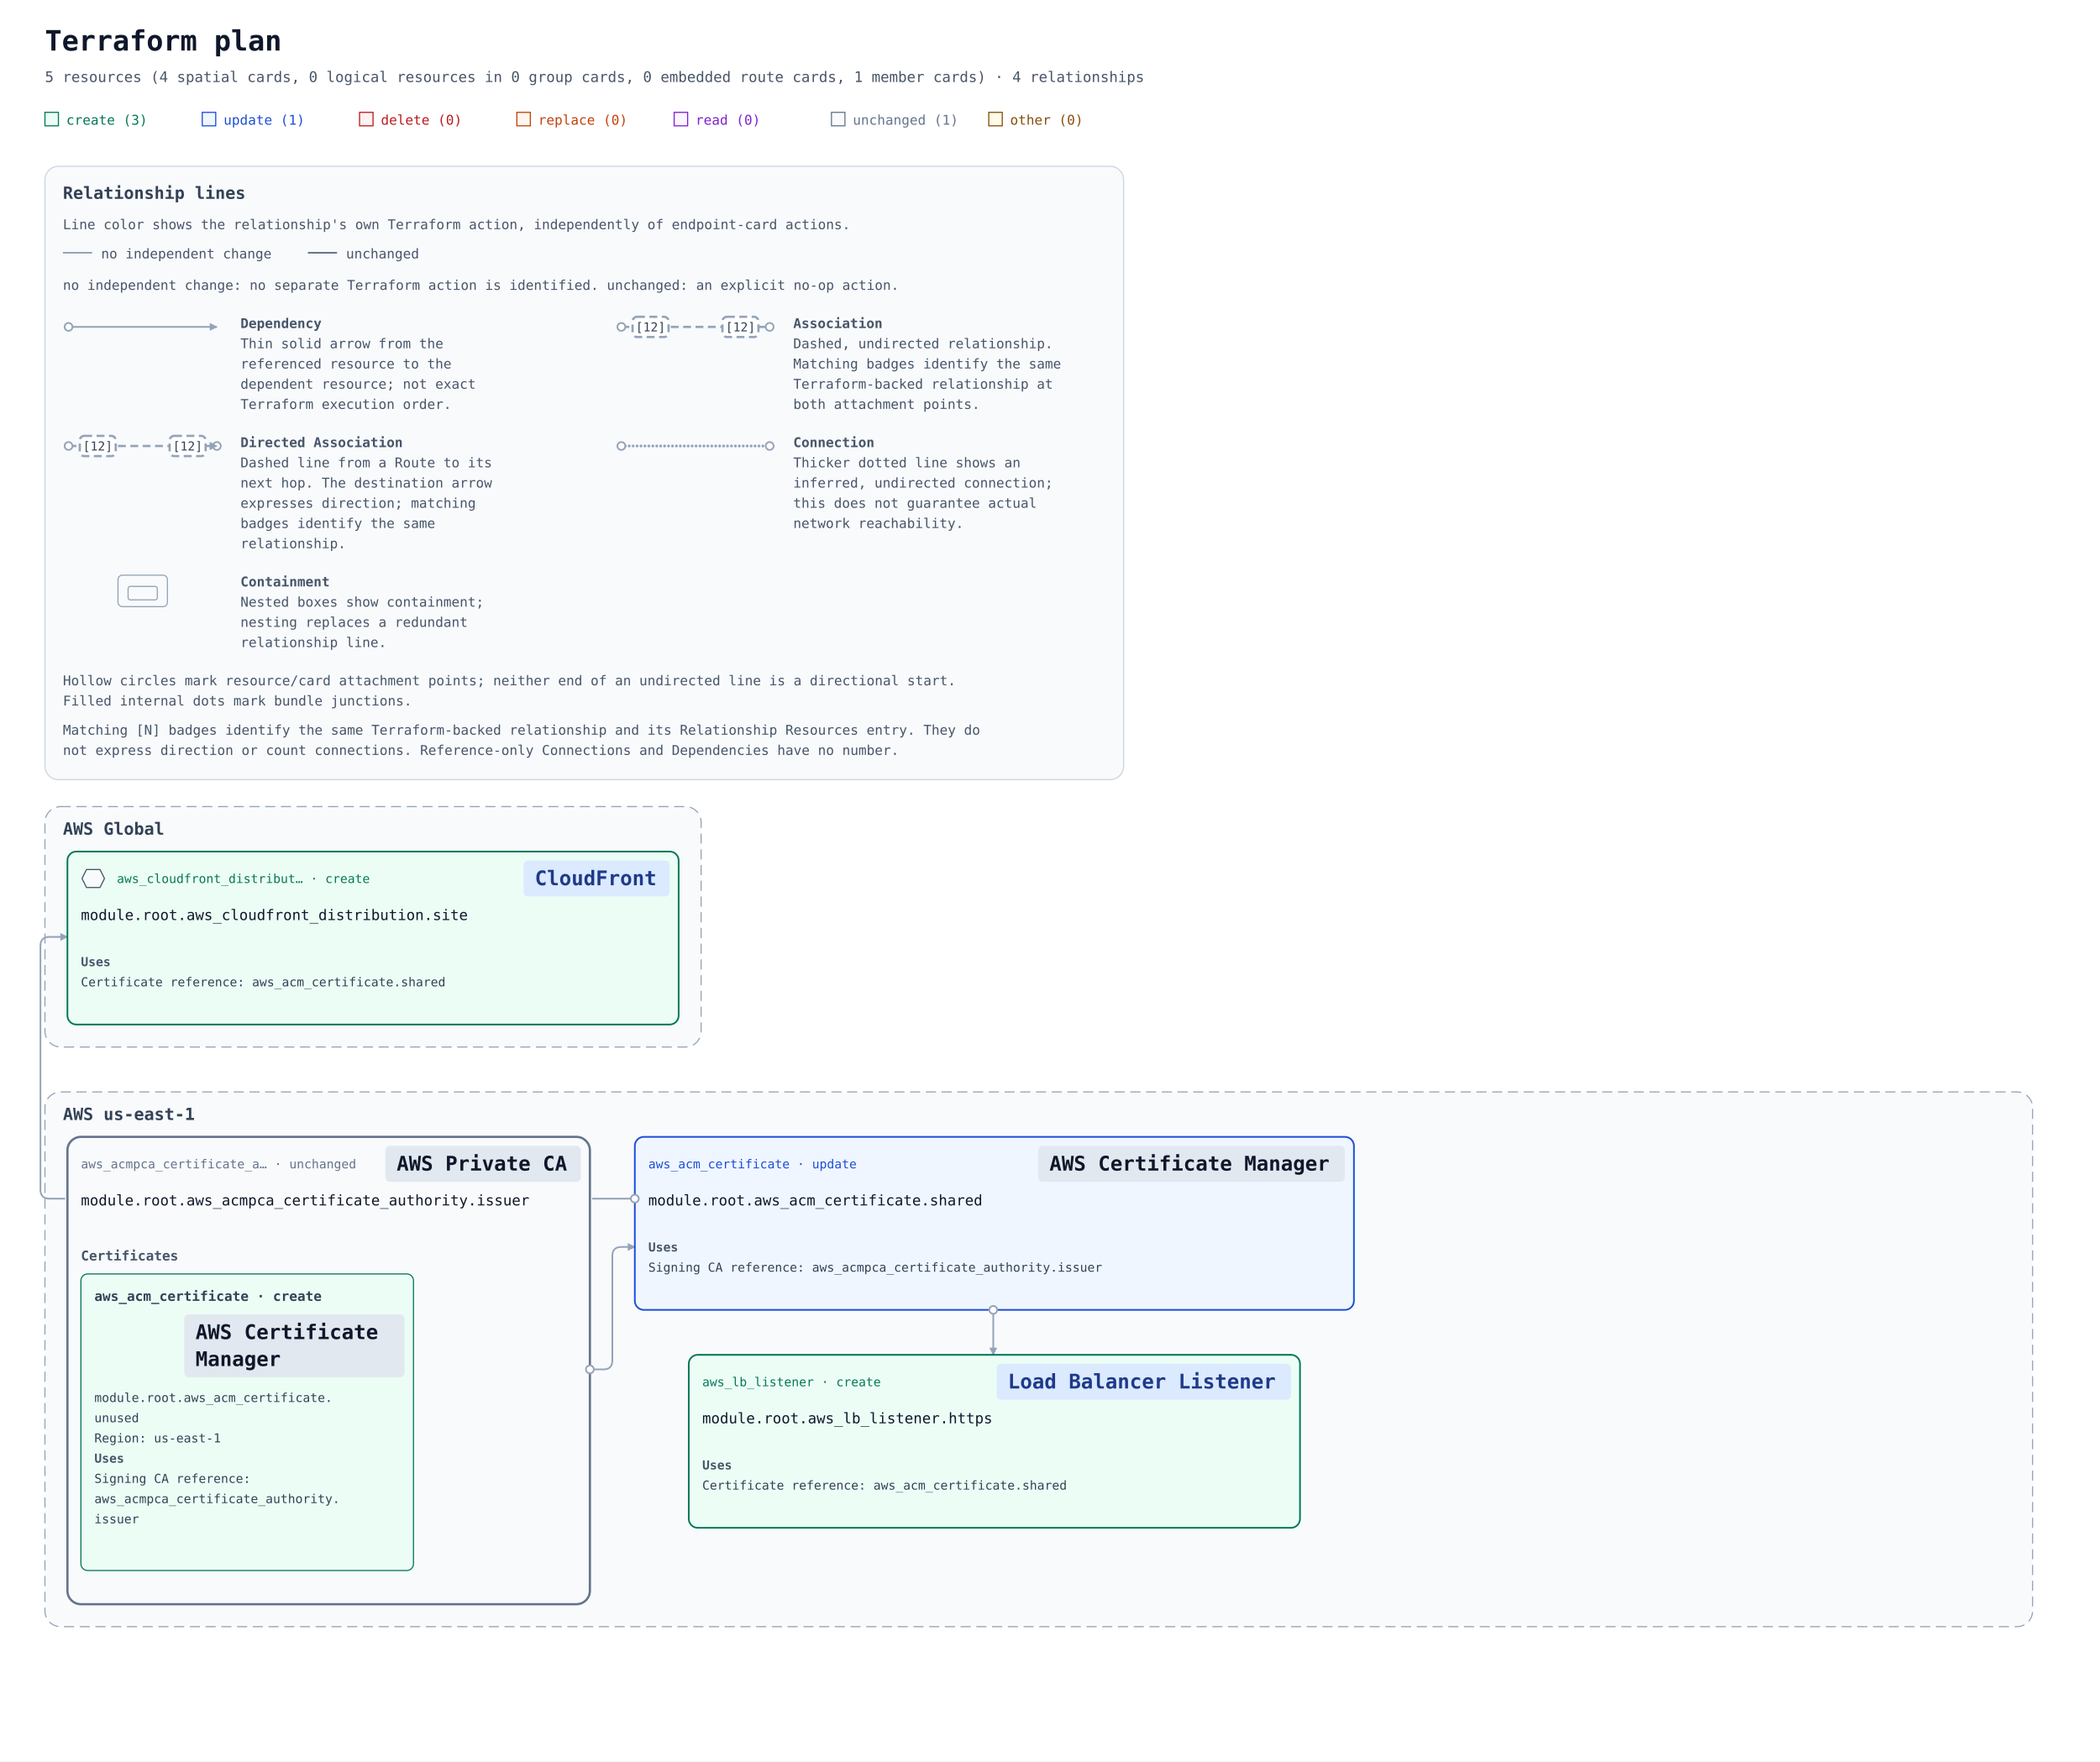
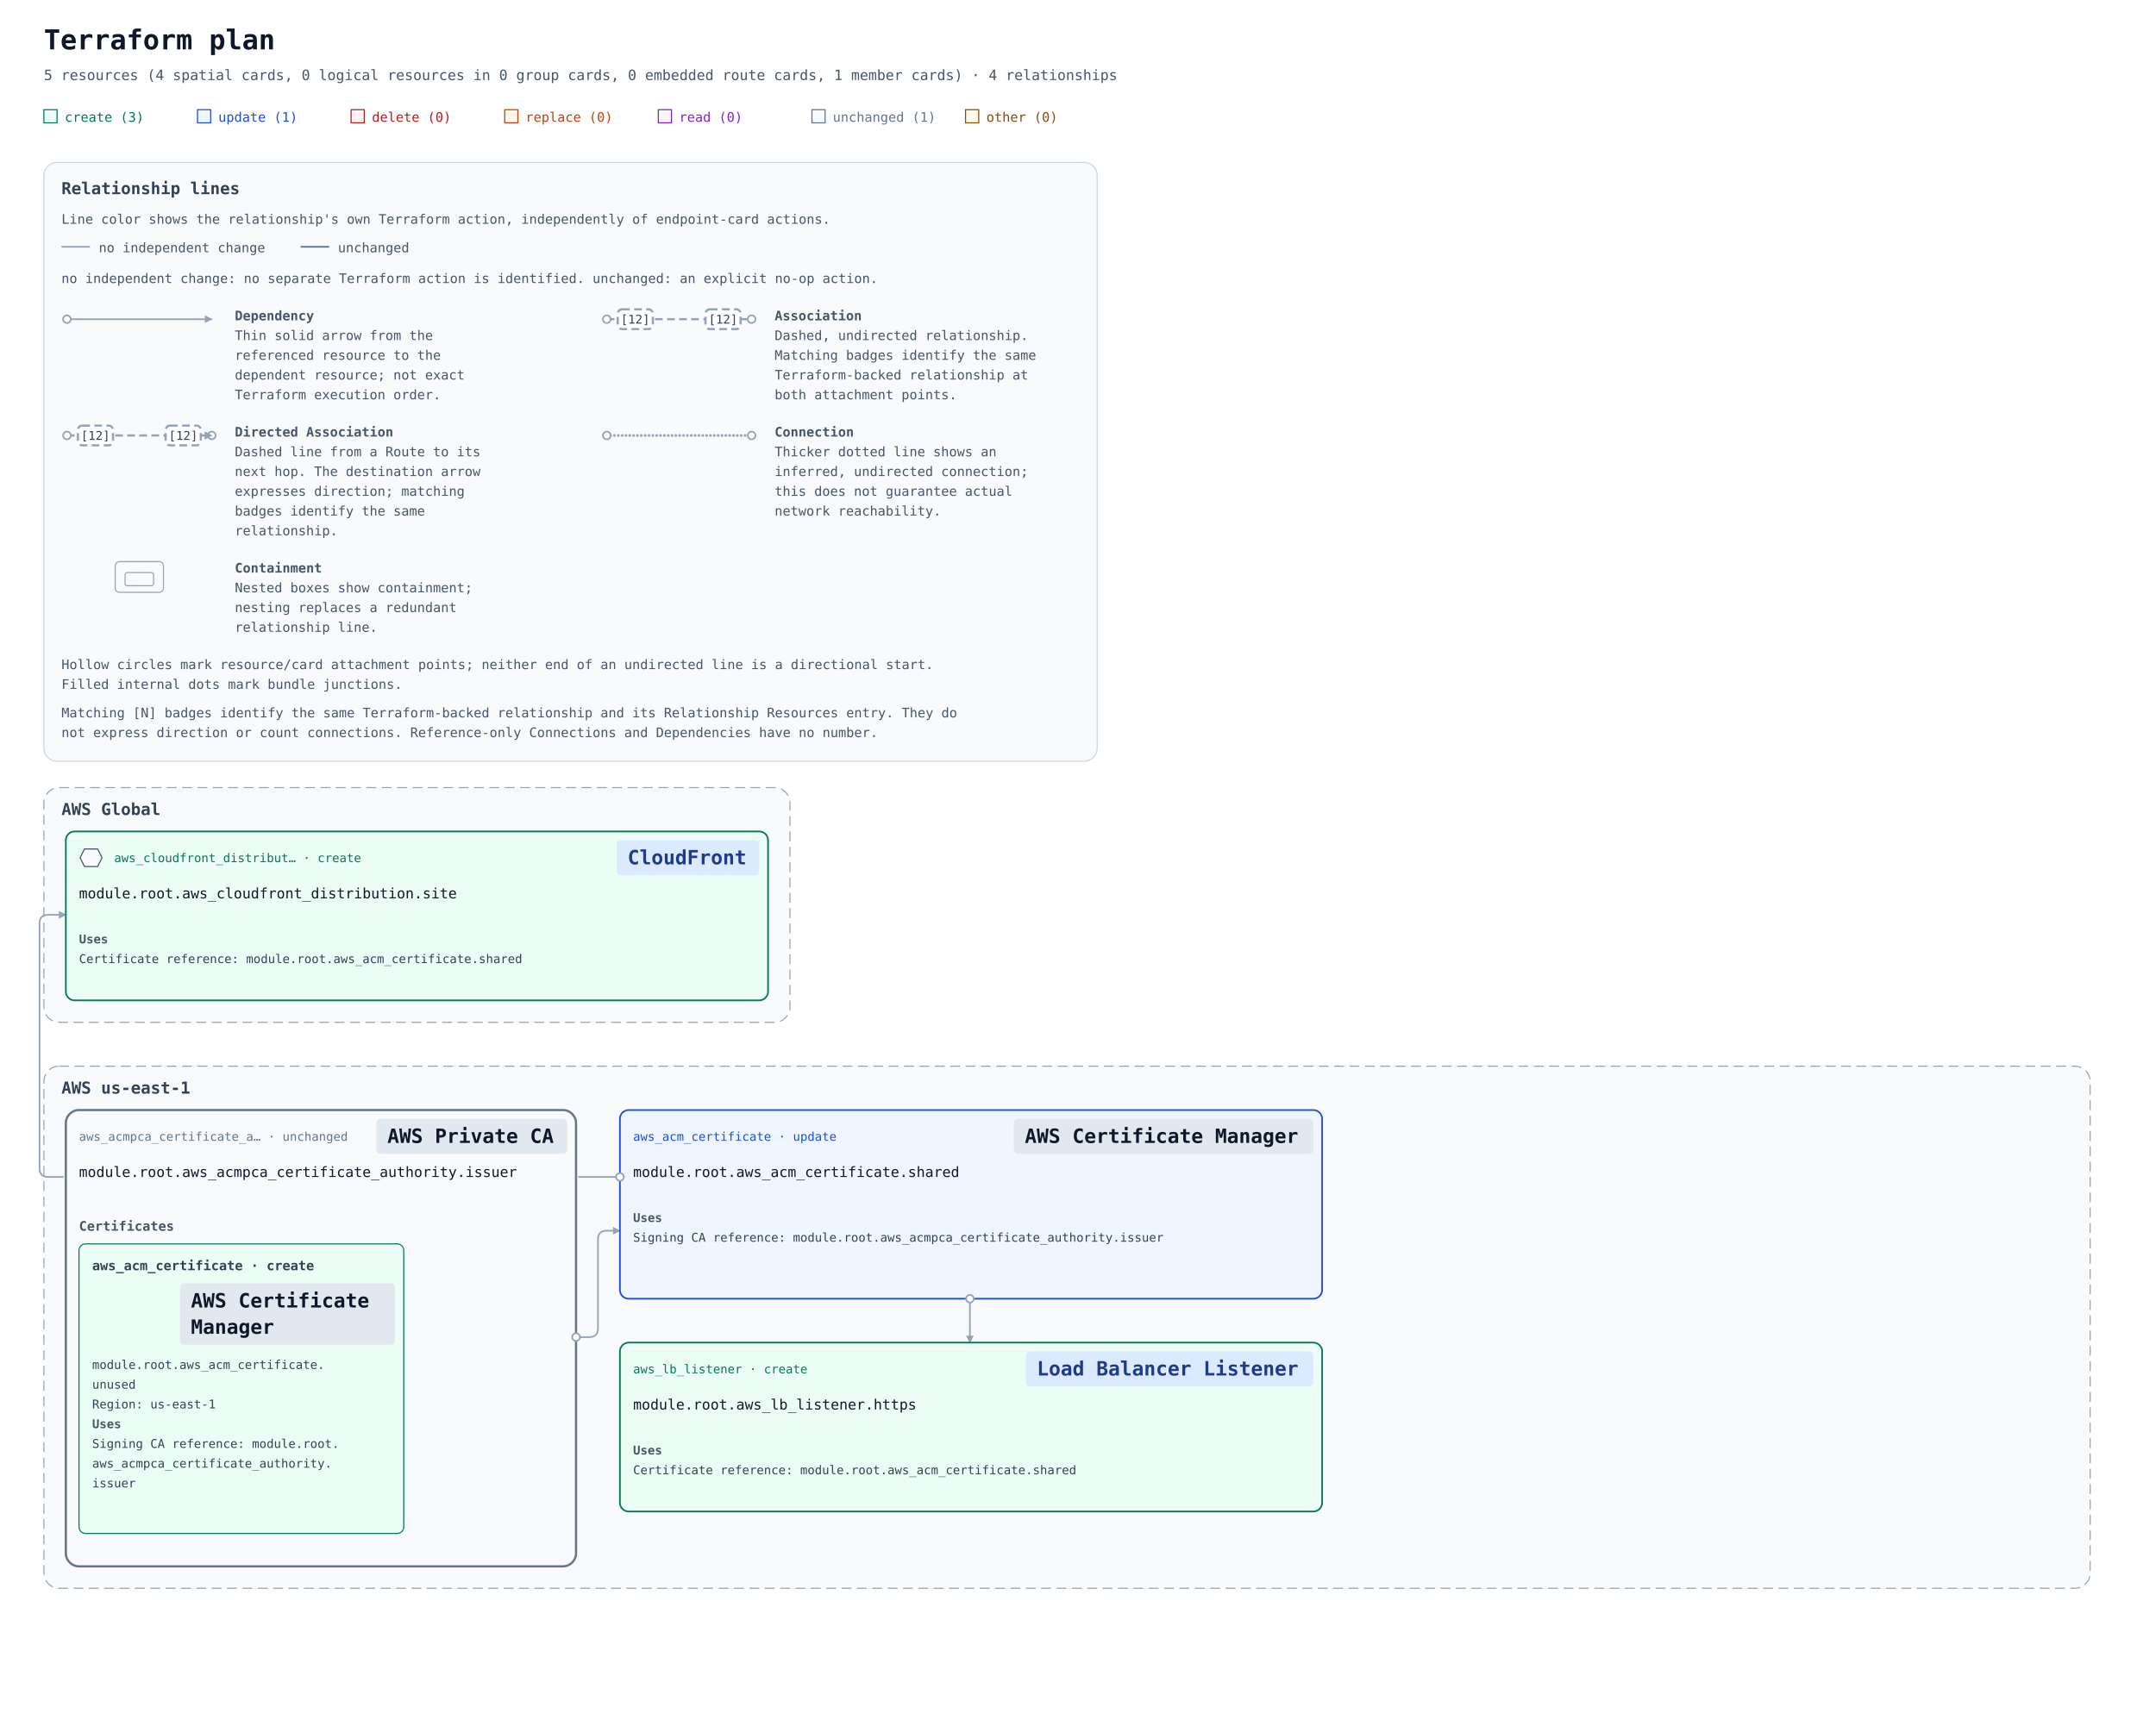
- <svg xmlns="http://www.w3.org/2000/svg" width="1869" height="1568" viewBox="0 0 1869 1568" role="img" aria-labelledby="title description">
+ <svg xmlns="http://www.w3.org/2000/svg" width="1965" height="1568" viewBox="0 0 1965 1568" role="img" aria-labelledby="title description">
  <defs>
    <marker id="arrow" viewBox="0 0 10 10" refX="9" refY="5" markerWidth="7" markerHeight="7" markerUnits="userSpaceOnUse" orient="auto-start-reverse">
      <path d="M 0 0 L 10 5 L 0 10 z" fill="#94a3b8" />
    </marker>
-     <mask id="container-occlusion-0" maskUnits="userSpaceOnUse" maskContentUnits="userSpaceOnUse" x="0" y="0" width="1869" height="1010" style="mask-type:luminance">
-       <rect width="1869" height="1010" fill="white" />
+     <mask id="container-occlusion-0" maskUnits="userSpaceOnUse" maskContentUnits="userSpaceOnUse" x="0" y="0" width="1965" height="1010" style="mask-type:luminance">
+       <rect width="1965" height="1010" fill="white" />
      <rect data-occluder="resource-6177735f61636d7063615f63657274696669636174655f617574686f726974792e697373756572-current" x="58" y="452" width="469" height="420" rx="14" fill="black" />
    </mask>
  </defs>
  <rect width="100%" height="100%" fill="#ffffff" />
  <g font-family="ui-monospace, SFMono-Regular, Consolas, monospace">
    <text x="40" y="45" font-size="25" font-weight="700" fill="#0f172a">Terraform plan</text>
    <text x="40" y="73" font-size="13" fill="#475569">5 resources (4 spatial cards, 0 logical resources in 0 group cards, 0 embedded route cards, 1 member cards) · 4 relationships</text>
    <rect x="40" y="100" width="12" height="12" fill="#ecfdf5" stroke="#047857" />
    <text x="59" y="111" font-size="12" fill="#047857">create (3)</text>
    <rect x="180" y="100" width="12" height="12" fill="#eff6ff" stroke="#1d4ed8" />
    <text x="199" y="111" font-size="12" fill="#1d4ed8">update (1)</text>
    <rect x="320" y="100" width="12" height="12" fill="#fef2f2" stroke="#b91c1c" />
    <text x="339" y="111" font-size="12" fill="#b91c1c">delete (0)</text>
    <rect x="460" y="100" width="12" height="12" fill="#fff7ed" stroke="#c2410c" />
    <text x="479" y="111" font-size="12" fill="#c2410c">replace (0)</text>
    <rect x="600" y="100" width="12" height="12" fill="#faf5ff" stroke="#7e22ce" />
    <text x="619" y="111" font-size="12" fill="#7e22ce">read (0)</text>
    <rect x="740" y="100" width="12" height="12" fill="#f8fafc" stroke="#64748b" />
    <text x="759" y="111" font-size="12" fill="#64748b">unchanged (1)</text>
    <rect x="880" y="100" width="12" height="12" fill="#fefce8" stroke="#854d0e" />
    <text x="899" y="111" font-size="12" fill="#854d0e">other (0)</text>
    <g id="relationship-legend" font-size="12" fill="#475569" transform="translate(40 148)">
      <rect width="960" height="546" rx="12" fill="#f8fafc" stroke="#cbd5e1" />
      <text x="16" y="29" font-size="15" font-weight="700" fill="#334155">Relationship lines</text>
      <text x="16" y="56">Line color shows the relationship's own Terraform action, independently of endpoint-card actions.</text>
      <path data-legend-action="none" d="M 16 77 H 42" fill="none" stroke="#94a3b8" stroke-width="1.5" />
      <text x="50" y="82">no independent change</text>
      <path data-legend-action="unchanged" d="M 234 77 H 260" fill="none" stroke="#64748b" stroke-width="1.5" />
      <text x="268" y="82">unchanged</text>
      <text x="16" y="110">no independent change: no separate Terraform action is identified. unchanged: an explicit no-op action.</text>
      <g data-legend-entry="dependency" transform="translate(0 132)">
        <g data-legend-sample="dependency">
          <path data-legend-kind="dependency" data-directionality="directed" d="M 21 11 H 153" fill="none" stroke="#94a3b8" stroke-width="1.5" marker-end="url(#arrow)" />
          <circle data-legend-endpoint="source" cx="21" cy="11" r="3.5" fill="#ffffff" stroke="#94a3b8" stroke-width="1.5" />
        </g>
        <text x="174" y="12" font-weight="700">Dependency</text>
        <text x="174" y="30">Thin solid arrow from the</text>
        <text x="174" y="48">referenced resource to the</text>
        <text x="174" y="66">dependent resource; not exact</text>
        <text x="174" y="84">Terraform execution order.</text>
      </g>
      <g data-legend-entry="association" transform="translate(492 132)">
        <g data-legend-sample="association">
          <path data-legend-kind="association" data-directionality="undirected" d="M 21 11 H 153" fill="none" stroke="#94a3b8" stroke-width="2" stroke-dasharray="7 4" />
          <circle data-legend-endpoint="source" cx="21" cy="11" r="3.5" fill="#ffffff" stroke="#94a3b8" stroke-width="1.5" />
          <circle data-legend-endpoint="target" cx="153" cy="11" r="3.5" fill="#ffffff" stroke="#94a3b8" stroke-width="1.5" />
          <g data-legend-badge="source">
            <rect x="31" y="2" width="32" height="18" rx="4" fill="#ffffff" stroke="#94a3b8" stroke-width="2" stroke-dasharray="7 4" />
            <text x="47" y="15" text-anchor="middle" font-size="11" fill="#334155">[12]</text>
          </g>
          <g data-legend-badge="target">
            <rect x="111" y="2" width="32" height="18" rx="4" fill="#ffffff" stroke="#94a3b8" stroke-width="2" stroke-dasharray="7 4" />
            <text x="127" y="15" text-anchor="middle" font-size="11" fill="#334155">[12]</text>
          </g>
        </g>
        <text x="174" y="12" font-weight="700">Association</text>
        <text x="174" y="30">Dashed, undirected relationship.</text>
        <text x="174" y="48">Matching badges identify the same</text>
        <text x="174" y="66">Terraform-backed relationship at</text>
        <text x="174" y="84">both attachment points.</text>
      </g>
      <g data-legend-entry="directed-association" transform="translate(0 238)">
        <g data-legend-sample="directed-association">
          <path data-legend-kind="directed-association" data-directionality="directed" d="M 21 11 H 153" fill="none" stroke="#94a3b8" stroke-width="2" stroke-dasharray="7 4" marker-end="url(#arrow)" />
          <circle data-legend-endpoint="source" cx="21" cy="11" r="3.5" fill="#ffffff" stroke="#94a3b8" stroke-width="1.5" />
          <circle data-legend-endpoint="target" cx="153" cy="11" r="3.5" fill="#ffffff" stroke="#94a3b8" stroke-width="1.5" />
          <path data-legend-arrow="true" d="M 146.7 7.5 L 153.7 11 L 146.7 14.5 Z" fill="#94a3b8" />
          <g data-legend-badge="source">
            <rect x="31" y="2" width="32" height="18" rx="4" fill="#ffffff" stroke="#94a3b8" stroke-width="2" stroke-dasharray="7 4" />
            <text x="47" y="15" text-anchor="middle" font-size="11" fill="#334155">[12]</text>
          </g>
          <g data-legend-badge="target">
            <rect x="111" y="2" width="32" height="18" rx="4" fill="#ffffff" stroke="#94a3b8" stroke-width="2" stroke-dasharray="7 4" />
            <text x="127" y="15" text-anchor="middle" font-size="11" fill="#334155">[12]</text>
          </g>
        </g>
        <text x="174" y="12" font-weight="700">Directed Association</text>
        <text x="174" y="30">Dashed line from a Route to its</text>
        <text x="174" y="48">next hop. The destination arrow</text>
        <text x="174" y="66">expresses direction; matching</text>
        <text x="174" y="84">badges identify the same</text>
        <text x="174" y="102">relationship.</text>
      </g>
      <g data-legend-entry="connection" transform="translate(492 238)">
        <g data-legend-sample="connection">
          <path data-legend-kind="connection" data-directionality="undirected" d="M 21 11 H 153" fill="none" stroke="#94a3b8" stroke-width="2.5" stroke-dasharray="0 3.5" stroke-linecap="round" />
          <circle data-legend-endpoint="source" cx="21" cy="11" r="3.5" fill="#ffffff" stroke="#94a3b8" stroke-width="1.5" />
          <circle data-legend-endpoint="target" cx="153" cy="11" r="3.5" fill="#ffffff" stroke="#94a3b8" stroke-width="1.5" />
        </g>
        <text x="174" y="12" font-weight="700">Connection</text>
        <text x="174" y="30">Thicker dotted line shows an</text>
        <text x="174" y="48">inferred, undirected connection;</text>
        <text x="174" y="66">this does not guarantee actual</text>
        <text x="174" y="84">network reachability.</text>
      </g>
      <g data-legend-entry="containment" transform="translate(0 362)">
        <g data-legend-sample="containment">
          <g data-legend-kind="containment" fill="none" stroke="#94a3b8">
            <rect x="65" y="2" width="44" height="28" rx="4" />
            <rect x="74" y="12" width="26" height="12" rx="2" />
          </g>
        </g>
        <text x="174" y="12" font-weight="700">Containment</text>
        <text x="174" y="30">Nested boxes show containment;</text>
        <text x="174" y="48">nesting replaces a redundant</text>
        <text x="174" y="66">relationship line.</text>
      </g>
      <text x="16" y="462">Hollow circles mark resource/card attachment points; neither end of an undirected line is a directional start.</text>
      <text x="16" y="480">Filled internal dots mark bundle junctions.</text>
      <text x="16" y="506">Matching [N] badges identify the same Terraform-backed relationship and its Relationship Resources entry. They do</text>
      <text x="16" y="524">not express direction or count connections. Reference-only Connections and Dependencies have no number.</text>
    </g>
    <g transform="translate(0 558)">
      <g data-architecture="true" transform="translate(0 0)">
        <g data-deployment-scope="true" data-scope-provider="AWS" data-global="true">
-           <rect x="40" y="160" width="584" height="214" rx="14" fill="#f8fafc" stroke="#94a3b8" stroke-dasharray="9 5" />
+           <rect x="40" y="160" width="680" height="214" rx="14" fill="#f8fafc" stroke="#94a3b8" stroke-dasharray="9 5" />
          <text x="56" y="185" font-size="15" font-weight="700" fill="#334155">AWS Global</text>
        </g>
        <g data-deployment-scope="true" data-scope-provider="AWS" data-region="us-east-1">
-           <rect x="40" y="414" width="1769" height="476" rx="14" fill="#f8fafc" stroke="#94a3b8" stroke-dasharray="9 5" />
+           <rect x="40" y="414" width="1865" height="476" rx="14" fill="#f8fafc" stroke="#94a3b8" stroke-dasharray="9 5" />
          <text x="56" y="439" font-size="15" font-weight="700" fill="#334155">AWS us-east-1</text>
        </g>
        <g data-member-cluster="resource-6177735f61636d7063615f63657274696669636174655f617574686f726974792e697373756572-current">
          <rect x="60" y="454" width="465" height="416" rx="12" fill="#f8fafc" stroke="#64748b" stroke-width="2" data-mode="managed" />
        </g>
-         <path d="M 565 509 L 44 509 Q 36 509 36 501 L 36 284 Q 36 276 44 276 L 60 276 " data-edge-kind="dependency" data-directionality="directed" data-source="resource-6177735f61636d5f63657274696669636174652e736861726564-current" data-target="resource-6177735f636c6f756466726f6e745f646973747269627574696f6e2e73697465-current" fill="none" stroke="#94a3b8" stroke-width="1.5" stroke-linejoin="round" marker-end="url(#arrow)" mask="url(#container-occlusion-0)" />
-         <path d="M 884 608 L 884 648 " data-edge-kind="dependency" data-directionality="directed" data-source="resource-6177735f61636d5f63657274696669636174652e736861726564-current" data-target="resource-6177735f6c625f6c697374656e65722e6874747073-current" fill="none" stroke="#94a3b8" stroke-width="1.5" stroke-linejoin="round" marker-end="url(#arrow)" mask="url(#container-occlusion-0)" />
-         <path d="M 525 661 L 537 661 Q 545 661 545 653 L 545 560 Q 545 552 553 552 L 565 552 " data-edge-kind="dependency" data-directionality="directed" data-source="resource-6177735f61636d7063615f63657274696669636174655f617574686f726974792e697373756572-current" data-target="resource-6177735f61636d5f63657274696669636174652e736861726564-current" fill="none" stroke="#94a3b8" stroke-width="1.5" stroke-linejoin="round" marker-end="url(#arrow)" />
+         <path d="M 565 515 L 44 515 Q 36 515 36 507 L 36 284 Q 36 276 44 276 L 60 276 " data-edge-kind="dependency" data-directionality="directed" data-source="resource-6177735f61636d5f63657274696669636174652e736861726564-current" data-target="resource-6177735f636c6f756466726f6e745f646973747269627574696f6e2e73697465-current" fill="none" stroke="#94a3b8" stroke-width="1.5" stroke-linejoin="round" marker-end="url(#arrow)" mask="url(#container-occlusion-0)" />
+         <path d="M 884 626 L 884 666 " data-edge-kind="dependency" data-directionality="directed" data-source="resource-6177735f61636d5f63657274696669636174652e736861726564-current" data-target="resource-6177735f6c625f6c697374656e65722e6874747073-current" fill="none" stroke="#94a3b8" stroke-width="1.5" stroke-linejoin="round" marker-end="url(#arrow)" mask="url(#container-occlusion-0)" />
+         <path d="M 525 661 L 537 661 Q 545 661 545 653 L 545 572 Q 545 564 553 564 L 565 564 " data-edge-kind="dependency" data-directionality="directed" data-source="resource-6177735f61636d7063615f63657274696669636174655f617574686f726974792e697373756572-current" data-target="resource-6177735f61636d5f63657274696669636174652e736861726564-current" fill="none" stroke="#94a3b8" stroke-width="1.5" stroke-linejoin="round" marker-end="url(#arrow)" />
        <g data-edge-kind="dependency" data-source="resource-6177735f61636d7063615f63657274696669636174655f617574686f726974792e697373756572-current" data-target="resource-6177735f61636d5f63657274696669636174652e756e75736564-current" />
        <g id="resource-6177735f61636d5f63657274696669636174652e736861726564-current" data-architecture-id="terraform:6177735f61636d5f63657274696669636174652e736861726564-current" data-qualified-address="module.root.aws_acm_certificate.shared" data-terraform-address="aws_acm_certificate.shared">
-           <rect x="565" y="454" width="640" height="154" rx="8" fill="#eff6ff" stroke="#1d4ed8" stroke-width="1.5" data-mode="managed" />
+           <rect x="565" y="454" width="640" height="172" rx="8" fill="#eff6ff" stroke="#1d4ed8" stroke-width="1.5" data-mode="managed" />
          <text x="577" y="482" font-size="11" fill="#1d4ed8">aws_acm_certificate · update</text>
          <rect data-service-badge="true" data-service-category="neutral" data-service-full-name="AWS Certificate Manager" data-display-name="AWS Certificate Manager" x="924" y="462" width="273" height="32" rx="4" fill="#e2e8f0" />
          <text data-service-name="true" x="934" y="484" font-size="18" font-weight="700" fill="#0f172a" xml:space="preserve">AWS Certificate Manager</text>
          <text x="577" y="515" font-size="13" fill="#0f172a" xml:space="preserve">module.root.aws_acm_certificate.shared</text>
          <g data-resource-references="true">
            <text x="577" y="556" font-size="11" font-weight="700" fill="#475569">Uses</text>
            <a href="#resource-6177735f61636d7063615f63657274696669636174655f617574686f726974792e697373756572-current" data-reference-attribute="certificate_authority_arn">
-               <text x="577" y="574" font-size="11" fill="#334155" xml:space="preserve">Signing CA reference: aws_acmpca_certificate_authority.issuer</text>
+               <text x="577" y="574" font-size="11" fill="#334155" xml:space="preserve">Signing CA reference: module.root.aws_acmpca_certificate_authority.issuer</text>
            </a>
          </g>
-           <text x="577" y="596" font-size="10" fill="#64748b" />
+           <text x="577" y="614" font-size="10" fill="#64748b" />
        </g>
        <g id="resource-6177735f61636d7063615f63657274696669636174655f617574686f726974792e697373756572-current" data-architecture-id="terraform:6177735f61636d7063615f63657274696669636174655f617574686f726974792e697373756572-current" data-qualified-address="module.root.aws_acmpca_certificate_authority.issuer" data-terraform-address="aws_acmpca_certificate_authority.issuer">
          <text x="72" y="482" font-size="11" fill="#64748b">aws_acmpca_certificate_a… · unchanged</text>
          <rect data-service-badge="true" data-service-category="neutral" data-service-full-name="AWS Private CA" data-display-name="AWS Private CA" x="343" y="462" width="174" height="32" rx="4" fill="#e2e8f0" />
          <text data-service-name="true" x="353" y="484" font-size="18" font-weight="700" fill="#0f172a" xml:space="preserve">AWS Private CA</text>
          <text x="72" y="515" font-size="13" fill="#0f172a" xml:space="preserve">module.root.aws_acmpca_certificate_authority.issuer</text>
          <g data-cluster-members="true">
            <text x="72" y="564" font-size="12" font-weight="700" fill="#475569">Certificates</text>
            <g id="resource-6177735f61636d5f63657274696669636174652e756e75736564-current" data-architecture-id="terraform:6177735f61636d5f63657274696669636174652e756e75736564-current" data-terraform-address="aws_acm_certificate.unused" data-qualified-address="module.root.aws_acm_certificate.unused" data-embedded-member="true" data-member-owner="aws_acmpca_certificate_authority.issuer">
              <rect x="72" y="576" width="296" height="264" rx="6" fill="#ecfdf5" stroke="#047857" stroke-width="1" />
              <text data-resource-type-heading="true" font-size="12" font-weight="700" fill="#334155">
                <tspan x="84" y="600" xml:space="preserve">aws_acm_certificate · create</tspan>
              </text>
              <rect data-service-badge="true" data-service-category="neutral" data-service-full-name="AWS Certificate Manager" data-display-name="AWS Certificate Manager" x="164" y="612" width="196" height="56" rx="4" fill="#e2e8f0" />
              <text data-service-name="true" x="174" y="634" font-size="18" font-weight="700" fill="#0f172a" xml:space="preserve">AWS Certificate </text>
              <text data-service-name="true" x="174" y="658" font-size="18" font-weight="700" fill="#0f172a" xml:space="preserve">Manager</text>
              <text x="84" y="690" font-size="11" fill="#334155" xml:space="preserve">module.root.aws_acm_certificate.</text>
              <text x="84" y="708" font-size="11" fill="#334155" xml:space="preserve">unused</text>
              <text x="84" y="726" font-size="11" fill="#334155" xml:space="preserve">Region: us-east-1</text>
              <g data-resource-references="true">
                <text x="84" y="744" font-size="11" font-weight="700" fill="#475569">Uses</text>
                <a href="#resource-6177735f61636d7063615f63657274696669636174655f617574686f726974792e697373756572-current" data-reference-attribute="certificate_authority_arn">
-                   <text x="84" y="762" font-size="11" fill="#334155" xml:space="preserve">Signing CA reference: </text>
+                   <text x="84" y="762" font-size="11" fill="#334155" xml:space="preserve">Signing CA reference: module.root.</text>
                  <text x="84" y="780" font-size="11" fill="#334155" xml:space="preserve">aws_acmpca_certificate_authority.</text>
                  <text x="84" y="798" font-size="11" fill="#334155" xml:space="preserve">issuer</text>
                </a>
              </g>
            </g>
          </g>
          <text x="72" y="858" font-size="10" fill="#64748b" />
        </g>
        <g id="resource-6177735f636c6f756466726f6e745f646973747269627574696f6e2e73697465-current" data-architecture-id="terraform:6177735f636c6f756466726f6e745f646973747269627574696f6e2e73697465-current" data-qualified-address="module.root.aws_cloudfront_distribution.site" data-terraform-address="aws_cloudfront_distribution.site">
-           <rect x="60" y="200" width="544" height="154" rx="8" fill="#ecfdf5" stroke="#047857" stroke-width="1.5" data-mode="managed" />
+           <rect x="60" y="200" width="640" height="154" rx="8" fill="#ecfdf5" stroke="#047857" stroke-width="1.5" data-mode="managed" />
          <text x="104" y="228" font-size="11" fill="#047857">aws_cloudfront_distribut… · create</text>
-           <rect data-service-badge="true" data-service-category="network" data-service-full-name="Amazon CloudFront" data-display-name="CloudFront" x="466" y="208" width="130" height="32" rx="4" fill="#dbeafe" />
-           <text data-service-name="true" x="476" y="230" font-size="18" font-weight="700" fill="#1e3a8a" xml:space="preserve">CloudFront</text>
+           <rect data-service-badge="true" data-service-category="network" data-service-full-name="Amazon CloudFront" data-display-name="CloudFront" x="562" y="208" width="130" height="32" rx="4" fill="#dbeafe" />
+           <text data-service-name="true" x="572" y="230" font-size="18" font-weight="700" fill="#1e3a8a" xml:space="preserve">CloudFront</text>
          <g data-role-shape="network" transform="translate(72 215)" role="img" aria-label="Visual role: network" pointer-events="none" fill="#f8fafc" stroke="#475569" stroke-width="1">
            <path d="M5 1 H17 L21 9 L17 17 H5 L1 9 Z" />
          </g>
          <text x="72" y="261" font-size="13" fill="#0f172a" xml:space="preserve">module.root.aws_cloudfront_distribution.site</text>
          <g data-resource-references="true">
            <text x="72" y="302" font-size="11" font-weight="700" fill="#475569">Uses</text>
            <a href="#resource-6177735f61636d5f63657274696669636174652e736861726564-current" data-reference-attribute="viewer_certificate.acm_certificate_arn">
-               <text x="72" y="320" font-size="11" fill="#334155" xml:space="preserve">Certificate reference: aws_acm_certificate.shared</text>
+               <text x="72" y="320" font-size="11" fill="#334155" xml:space="preserve">Certificate reference: module.root.aws_acm_certificate.shared</text>
            </a>
          </g>
          <text x="72" y="342" font-size="10" fill="#64748b" />
        </g>
        <g id="resource-6177735f6c625f6c697374656e65722e6874747073-current" data-architecture-id="terraform:6177735f6c625f6c697374656e65722e6874747073-current" data-qualified-address="module.root.aws_lb_listener.https" data-terraform-address="aws_lb_listener.https">
-           <rect x="613" y="648" width="544" height="154" rx="8" fill="#ecfdf5" stroke="#047857" stroke-width="1.5" data-mode="managed" />
-           <text x="625" y="676" font-size="11" fill="#047857">aws_lb_listener · create</text>
-           <rect data-service-badge="true" data-service-category="network" data-service-full-name="Elastic Load Balancing" data-display-name="Load Balancer Listener" x="887" y="656" width="262" height="32" rx="4" fill="#dbeafe" />
-           <text data-service-name="true" x="897" y="678" font-size="18" font-weight="700" fill="#1e3a8a" xml:space="preserve">Load Balancer Listener</text>
-           <text x="625" y="709" font-size="13" fill="#0f172a" xml:space="preserve">module.root.aws_lb_listener.https</text>
+           <rect x="565" y="666" width="640" height="154" rx="8" fill="#ecfdf5" stroke="#047857" stroke-width="1.5" data-mode="managed" />
+           <text x="577" y="694" font-size="11" fill="#047857">aws_lb_listener · create</text>
+           <rect data-service-badge="true" data-service-category="network" data-service-full-name="Elastic Load Balancing" data-display-name="Load Balancer Listener" x="935" y="674" width="262" height="32" rx="4" fill="#dbeafe" />
+           <text data-service-name="true" x="945" y="696" font-size="18" font-weight="700" fill="#1e3a8a" xml:space="preserve">Load Balancer Listener</text>
+           <text x="577" y="727" font-size="13" fill="#0f172a" xml:space="preserve">module.root.aws_lb_listener.https</text>
          <g data-resource-references="true">
-             <text x="625" y="750" font-size="11" font-weight="700" fill="#475569">Uses</text>
+             <text x="577" y="768" font-size="11" font-weight="700" fill="#475569">Uses</text>
            <a href="#resource-6177735f61636d5f63657274696669636174652e736861726564-current" data-reference-attribute="certificate_arn">
-               <text x="625" y="768" font-size="11" fill="#334155" xml:space="preserve">Certificate reference: aws_acm_certificate.shared</text>
+               <text x="577" y="786" font-size="11" fill="#334155" xml:space="preserve">Certificate reference: module.root.aws_acm_certificate.shared</text>
            </a>
          </g>
-           <text x="625" y="790" font-size="10" fill="#64748b" />
+           <text x="577" y="808" font-size="10" fill="#64748b" />
        </g>
        <g data-endpoints="true" data-source="resource-6177735f61636d5f63657274696669636174652e736861726564-current" data-target="resource-6177735f636c6f756466726f6e745f646973747269627574696f6e2e73697465-current" aria-hidden="true">
-           <circle data-endpoint="source" cx="565" cy="509" r="3.5" fill="#ffffff" stroke="#94a3b8" stroke-width="1.5" />
+           <circle data-endpoint="source" cx="565" cy="515" r="3.5" fill="#ffffff" stroke="#94a3b8" stroke-width="1.5" />
        </g>
        <g data-endpoints="true" data-source="resource-6177735f61636d5f63657274696669636174652e736861726564-current" data-target="resource-6177735f6c625f6c697374656e65722e6874747073-current" aria-hidden="true">
-           <circle data-endpoint="source" cx="884" cy="608" r="3.5" fill="#ffffff" stroke="#94a3b8" stroke-width="1.5" />
+           <circle data-endpoint="source" cx="884" cy="626" r="3.5" fill="#ffffff" stroke="#94a3b8" stroke-width="1.5" />
        </g>
        <g data-endpoints="true" data-source="resource-6177735f61636d7063615f63657274696669636174655f617574686f726974792e697373756572-current" data-target="resource-6177735f61636d5f63657274696669636174652e736861726564-current" aria-hidden="true">
          <circle data-endpoint="source" cx="525" cy="661" r="3.5" fill="#ffffff" stroke="#94a3b8" stroke-width="1.5" />
        </g>
      </g>
    </g>
  </g>
</svg>
